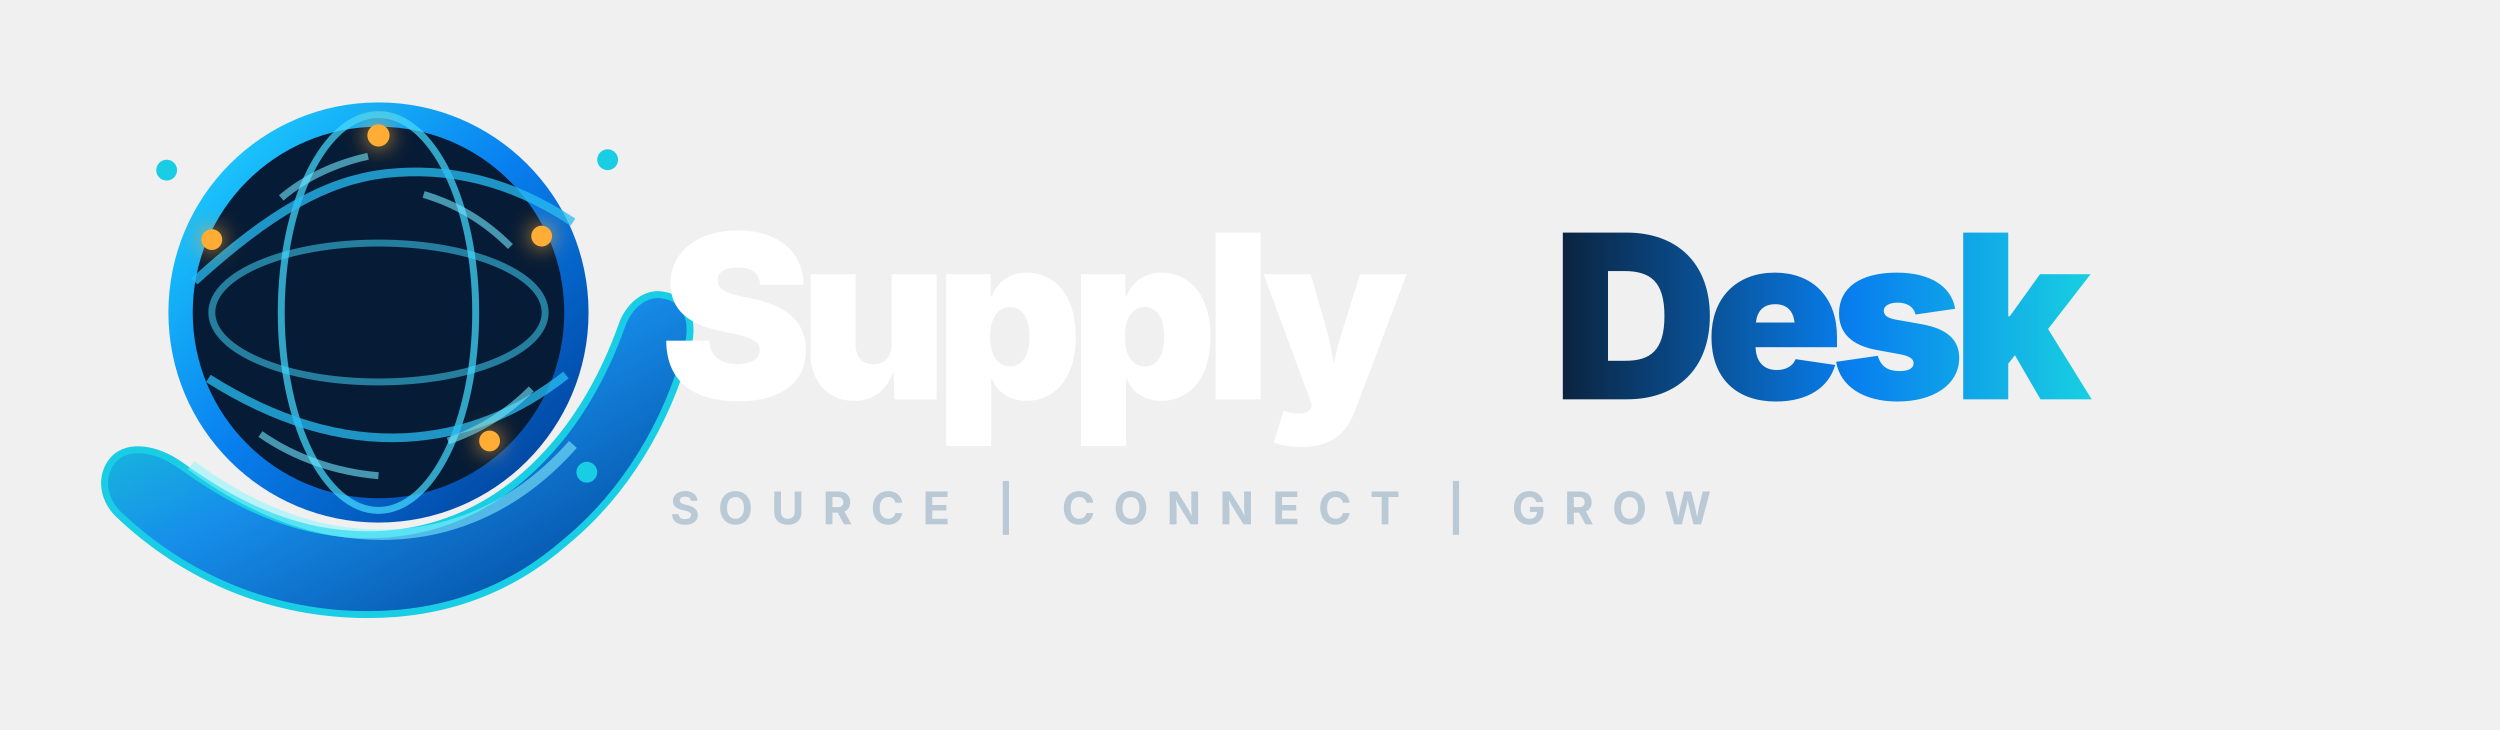
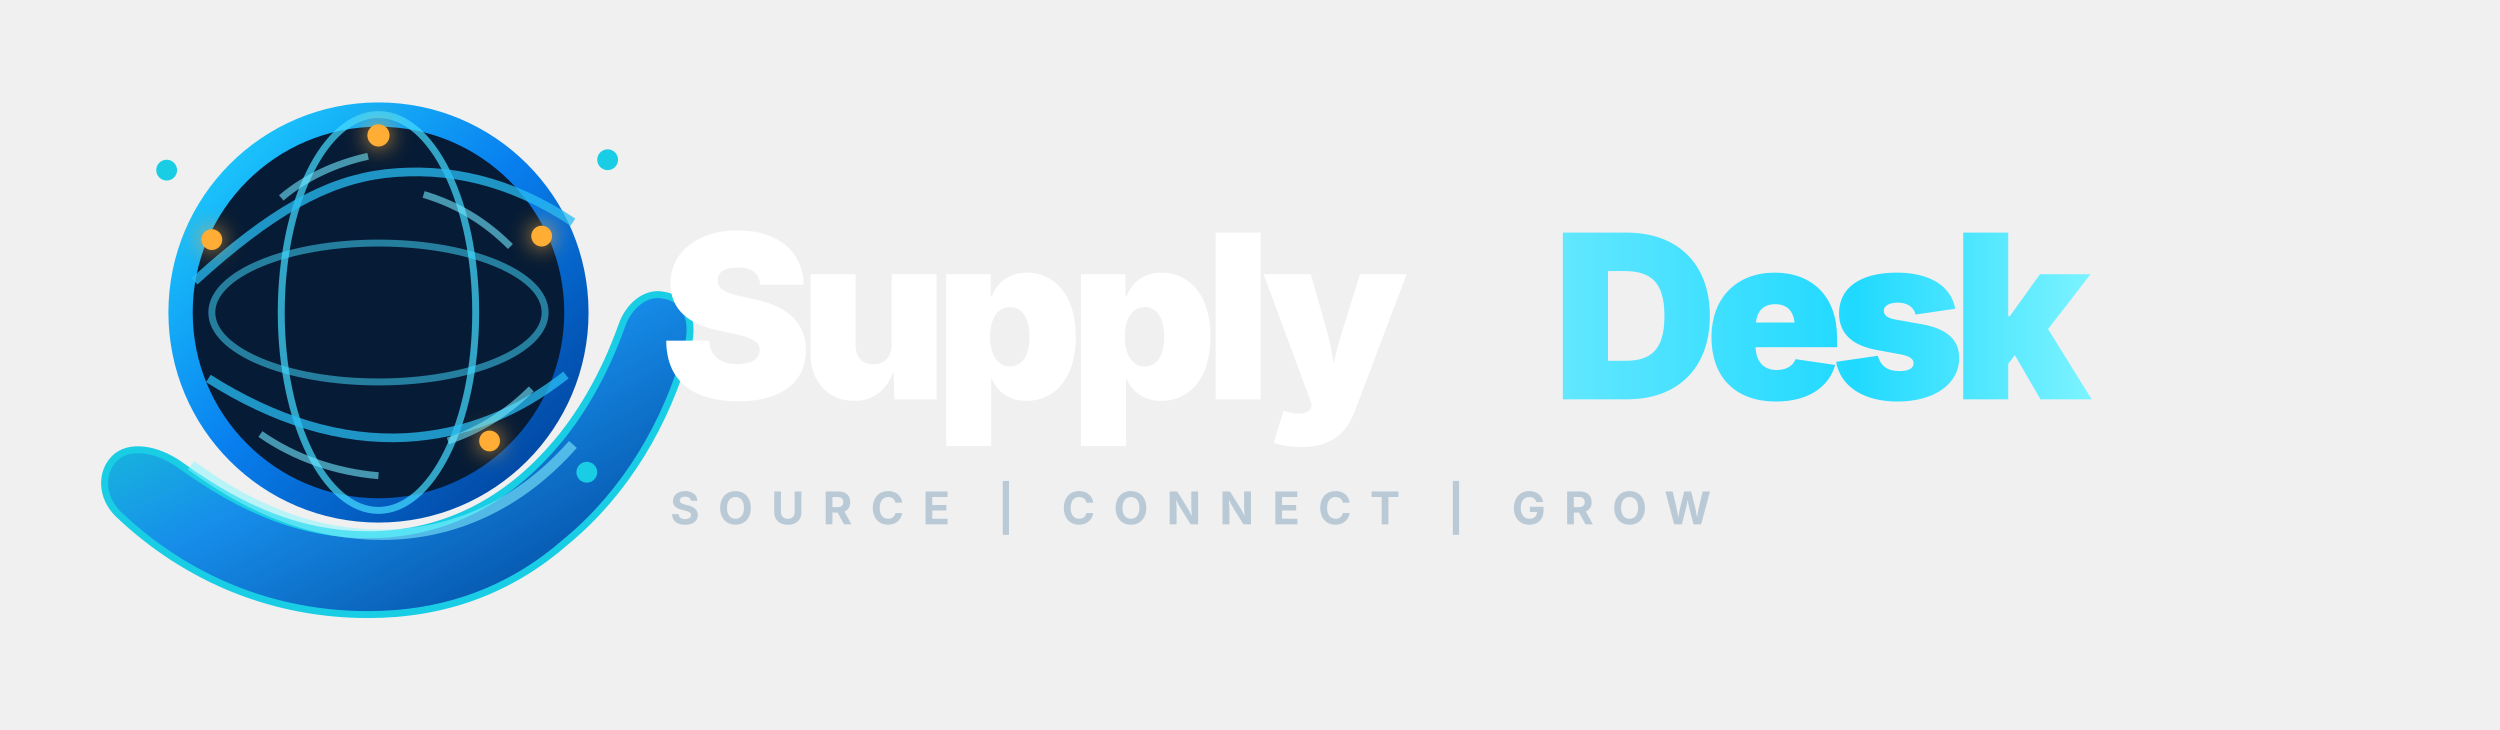
<svg xmlns="http://www.w3.org/2000/svg" viewBox="0 0 720 210" role="img" aria-labelledby="title desc">
  <defs>
    <linearGradient id="globe" x1="0" y1="0" x2="1" y2="1">
      <stop offset="0" stop-color="#20d9ff" />
      <stop offset=".48" stop-color="#087fef" />
      <stop offset="1" stop-color="#003b91" />
    </linearGradient>
    <linearGradient id="hand" x1="0" y1="0" x2="1" y2="1">
      <stop offset="0" stop-color="#19e0cf" />
      <stop offset=".45" stop-color="#168eea" />
      <stop offset="1" stop-color="#003d91" />
    </linearGradient>
    <linearGradient id="desk" x1="0" y1="0" x2="1" y2="0">
-       <stop offset="0" stop-color="#0b2440" />
-       <stop offset=".55" stop-color="#087fef" />
-       <stop offset="1" stop-color="#18cfe1" />
+       <stop offset="0" stop-color="#62e7ff" />
+       <stop offset=".55" stop-color="#20d9ff" />
+       <stop offset="1" stop-color="#7cf3ff" />
    </linearGradient>
    <filter id="glow">
      <feGaussianBlur stdDeviation="3.2" result="b" />
      <feMerge>
        <feMergeNode in="b" />
        <feMergeNode in="SourceGraphic" />
      </feMerge>
    </filter>
  </defs>
  <g transform="translate(18 8)">
    <circle cx="91" cy="82" r="57" fill="#061b35" stroke="url(#globe)" stroke-width="7" />
    <ellipse cx="91" cy="82" rx="28" ry="57" fill="none" stroke="#42d9ff" stroke-width="2" opacity=".72" />
    <ellipse cx="91" cy="82" rx="48" ry="20" fill="none" stroke="#42d9ff" stroke-width="2" opacity=".52" />
    <path d="M38 73c22-20 38-29 55-31 18-2 36 2 54 14M42 101c19 12 38 18 57 17 17-1 32-7 46-18" fill="none" stroke="#27bdf5" stroke-width="2.5" opacity=".75" />
    <path d="M63 49c7-6 16-10 25-12M104 48c10 3 18 8 25 15M57 117c10 7 22 11 34 12M111 119c9-3 17-8 24-15" fill="none" stroke="#70e7ff" stroke-width="2" opacity=".6" />
    <g fill="#ffad36" filter="url(#glow)">
      <circle cx="91" cy="31" r="3.2" />
      <circle cx="43" cy="61" r="3" />
      <circle cx="138" cy="60" r="3" />
      <circle cx="123" cy="119" r="3" />
    </g>
    <path d="M34 126c18 13 35 20 54 20 21 0 39-9 53-25 8-9 15-21 20-35 2-6 7-10 12-9 7 1 9 8 7 15-6 22-18 42-35 56-16 14-35 21-57 21-27 0-52-10-72-29-5-5-5-12-1-16 4-4 12-3 19 2z" fill="url(#hand)" stroke="#19cde4" stroke-width="2" />
    <path d="M37 126c19 14 37 20 55 20 21 0 40-9 55-26" fill="none" stroke="#8af5ff" stroke-width="3" opacity=".55" />
    <g fill="#19cde4">
      <circle cx="30" cy="41" r="3" />
      <circle cx="157" cy="38" r="3" />
      <circle cx="151" cy="128" r="3" />
    </g>
  </g>
  <g transform="translate(190 43)">
    <text x="0" y="72" font-family="Inter,Arial,sans-serif" font-size="66" font-weight="900" letter-spacing="-3.8" fill="#ffffff">Supply</text>
    <text x="257" y="72" font-family="Inter,Arial,sans-serif" font-size="66" font-weight="900" letter-spacing="-3.8" fill="url(#desk)">Desk</text>
    <text x="3" y="108" font-family="Inter,Arial,sans-serif" font-size="13" font-weight="700" letter-spacing="5.3" fill="#b9cad6">SOURCE  |  CONNECT  |  GROW</text>
  </g>
</svg>
